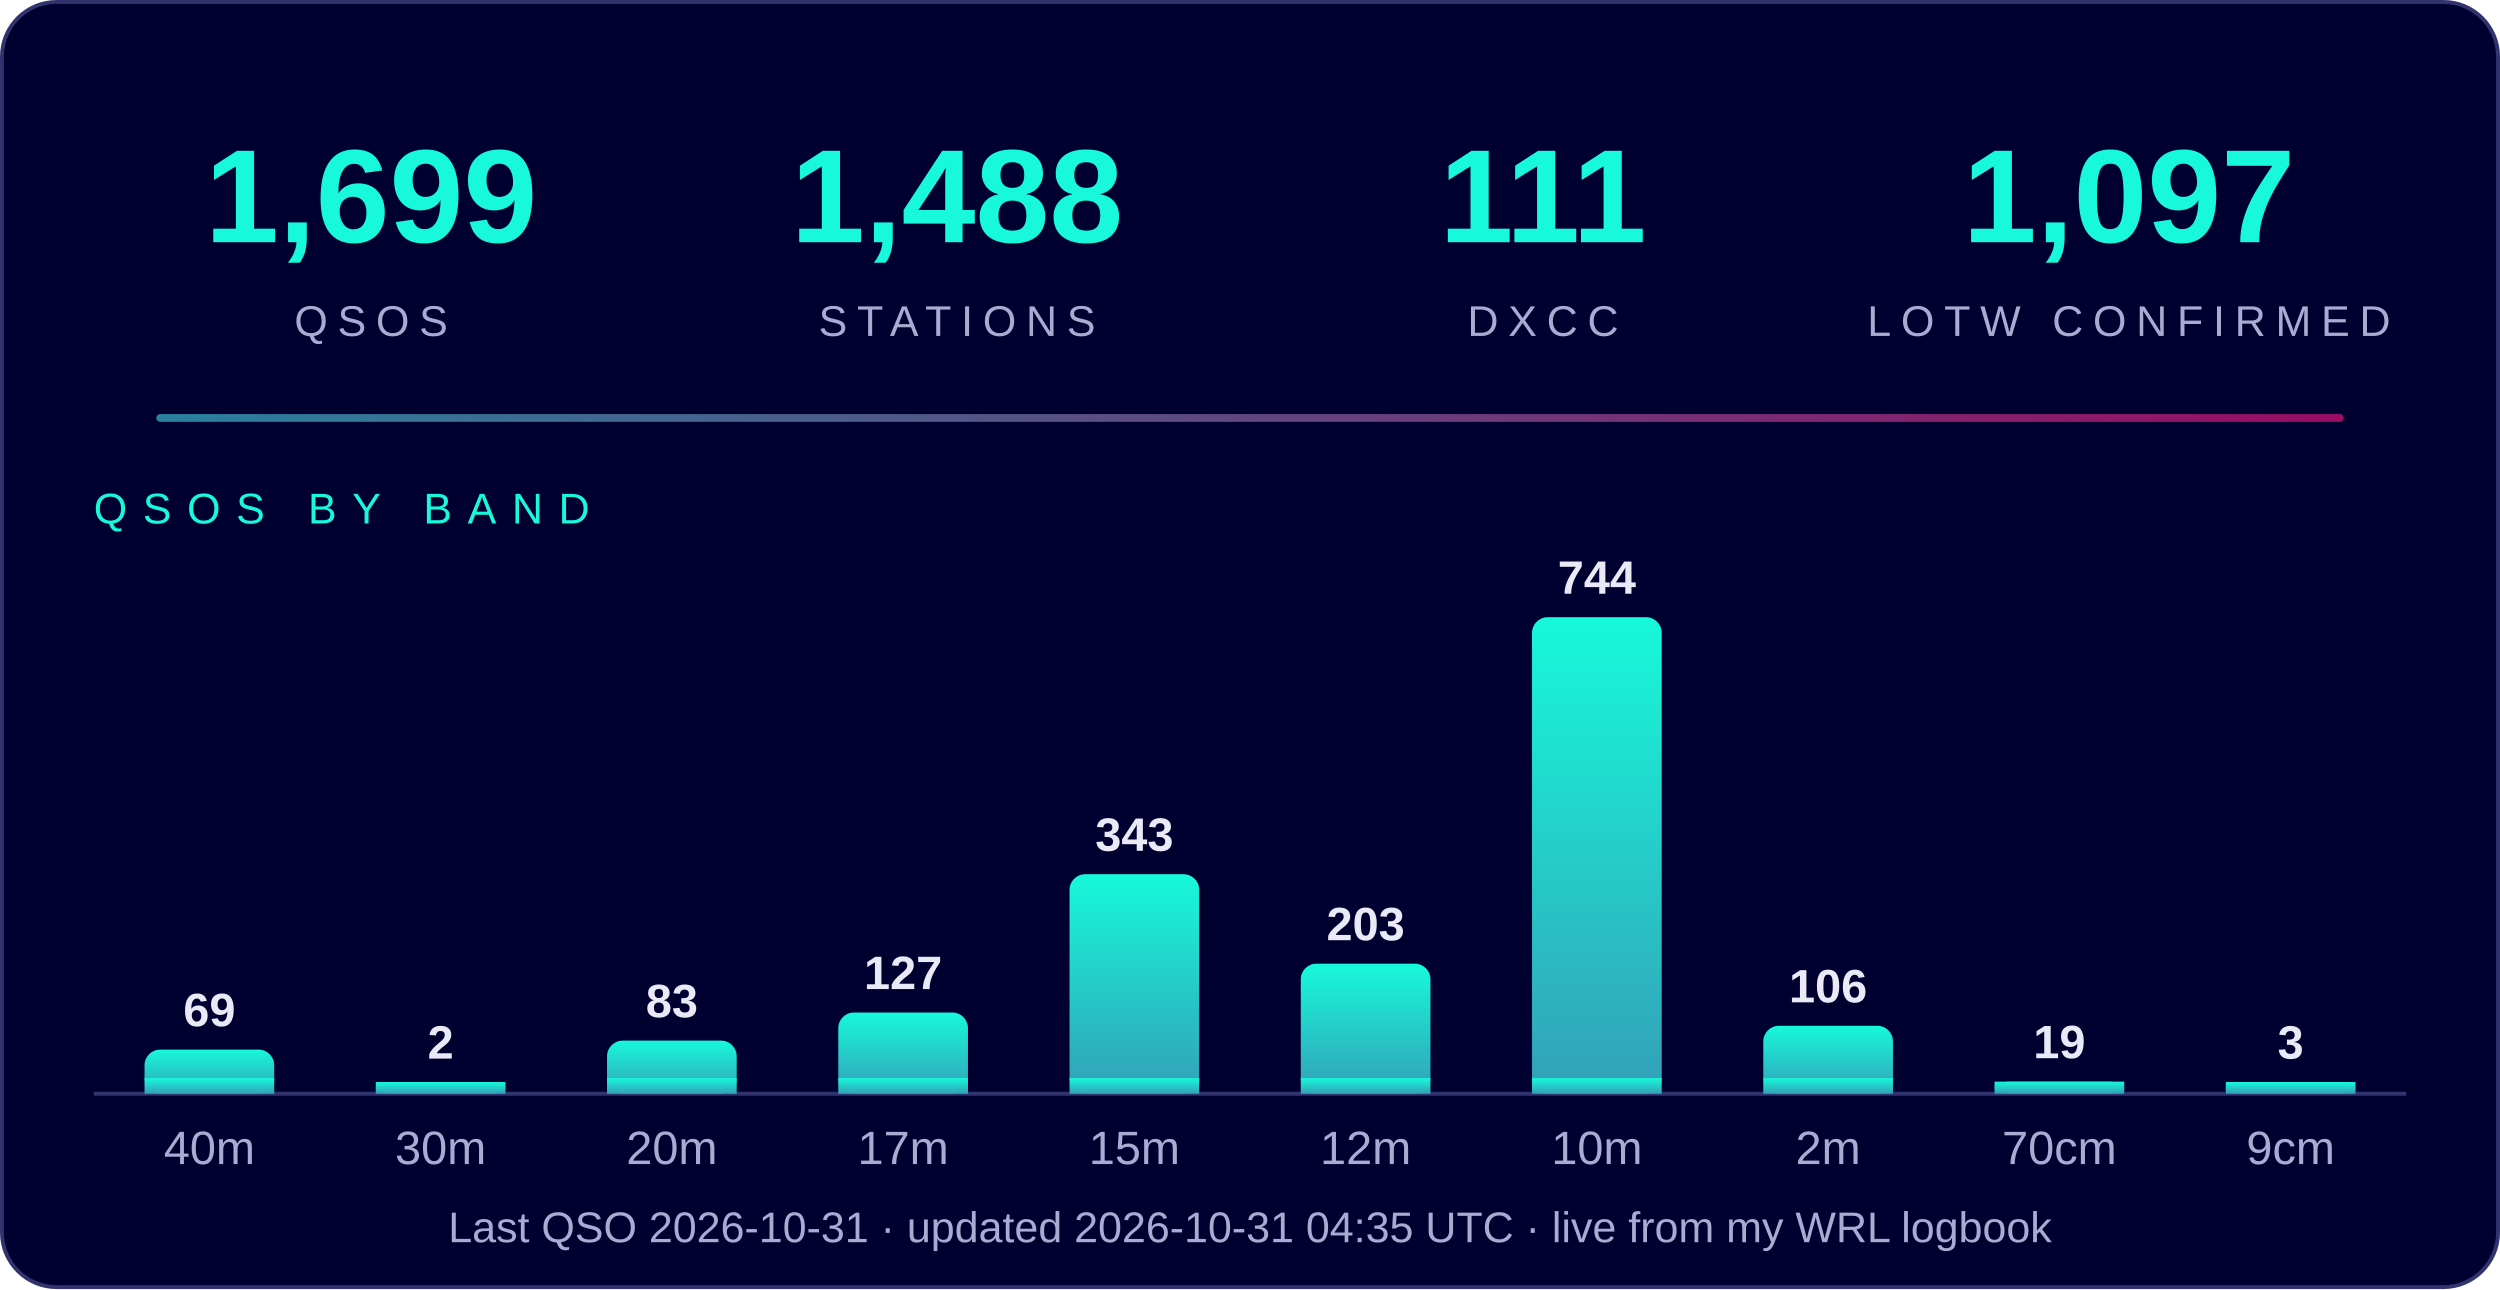
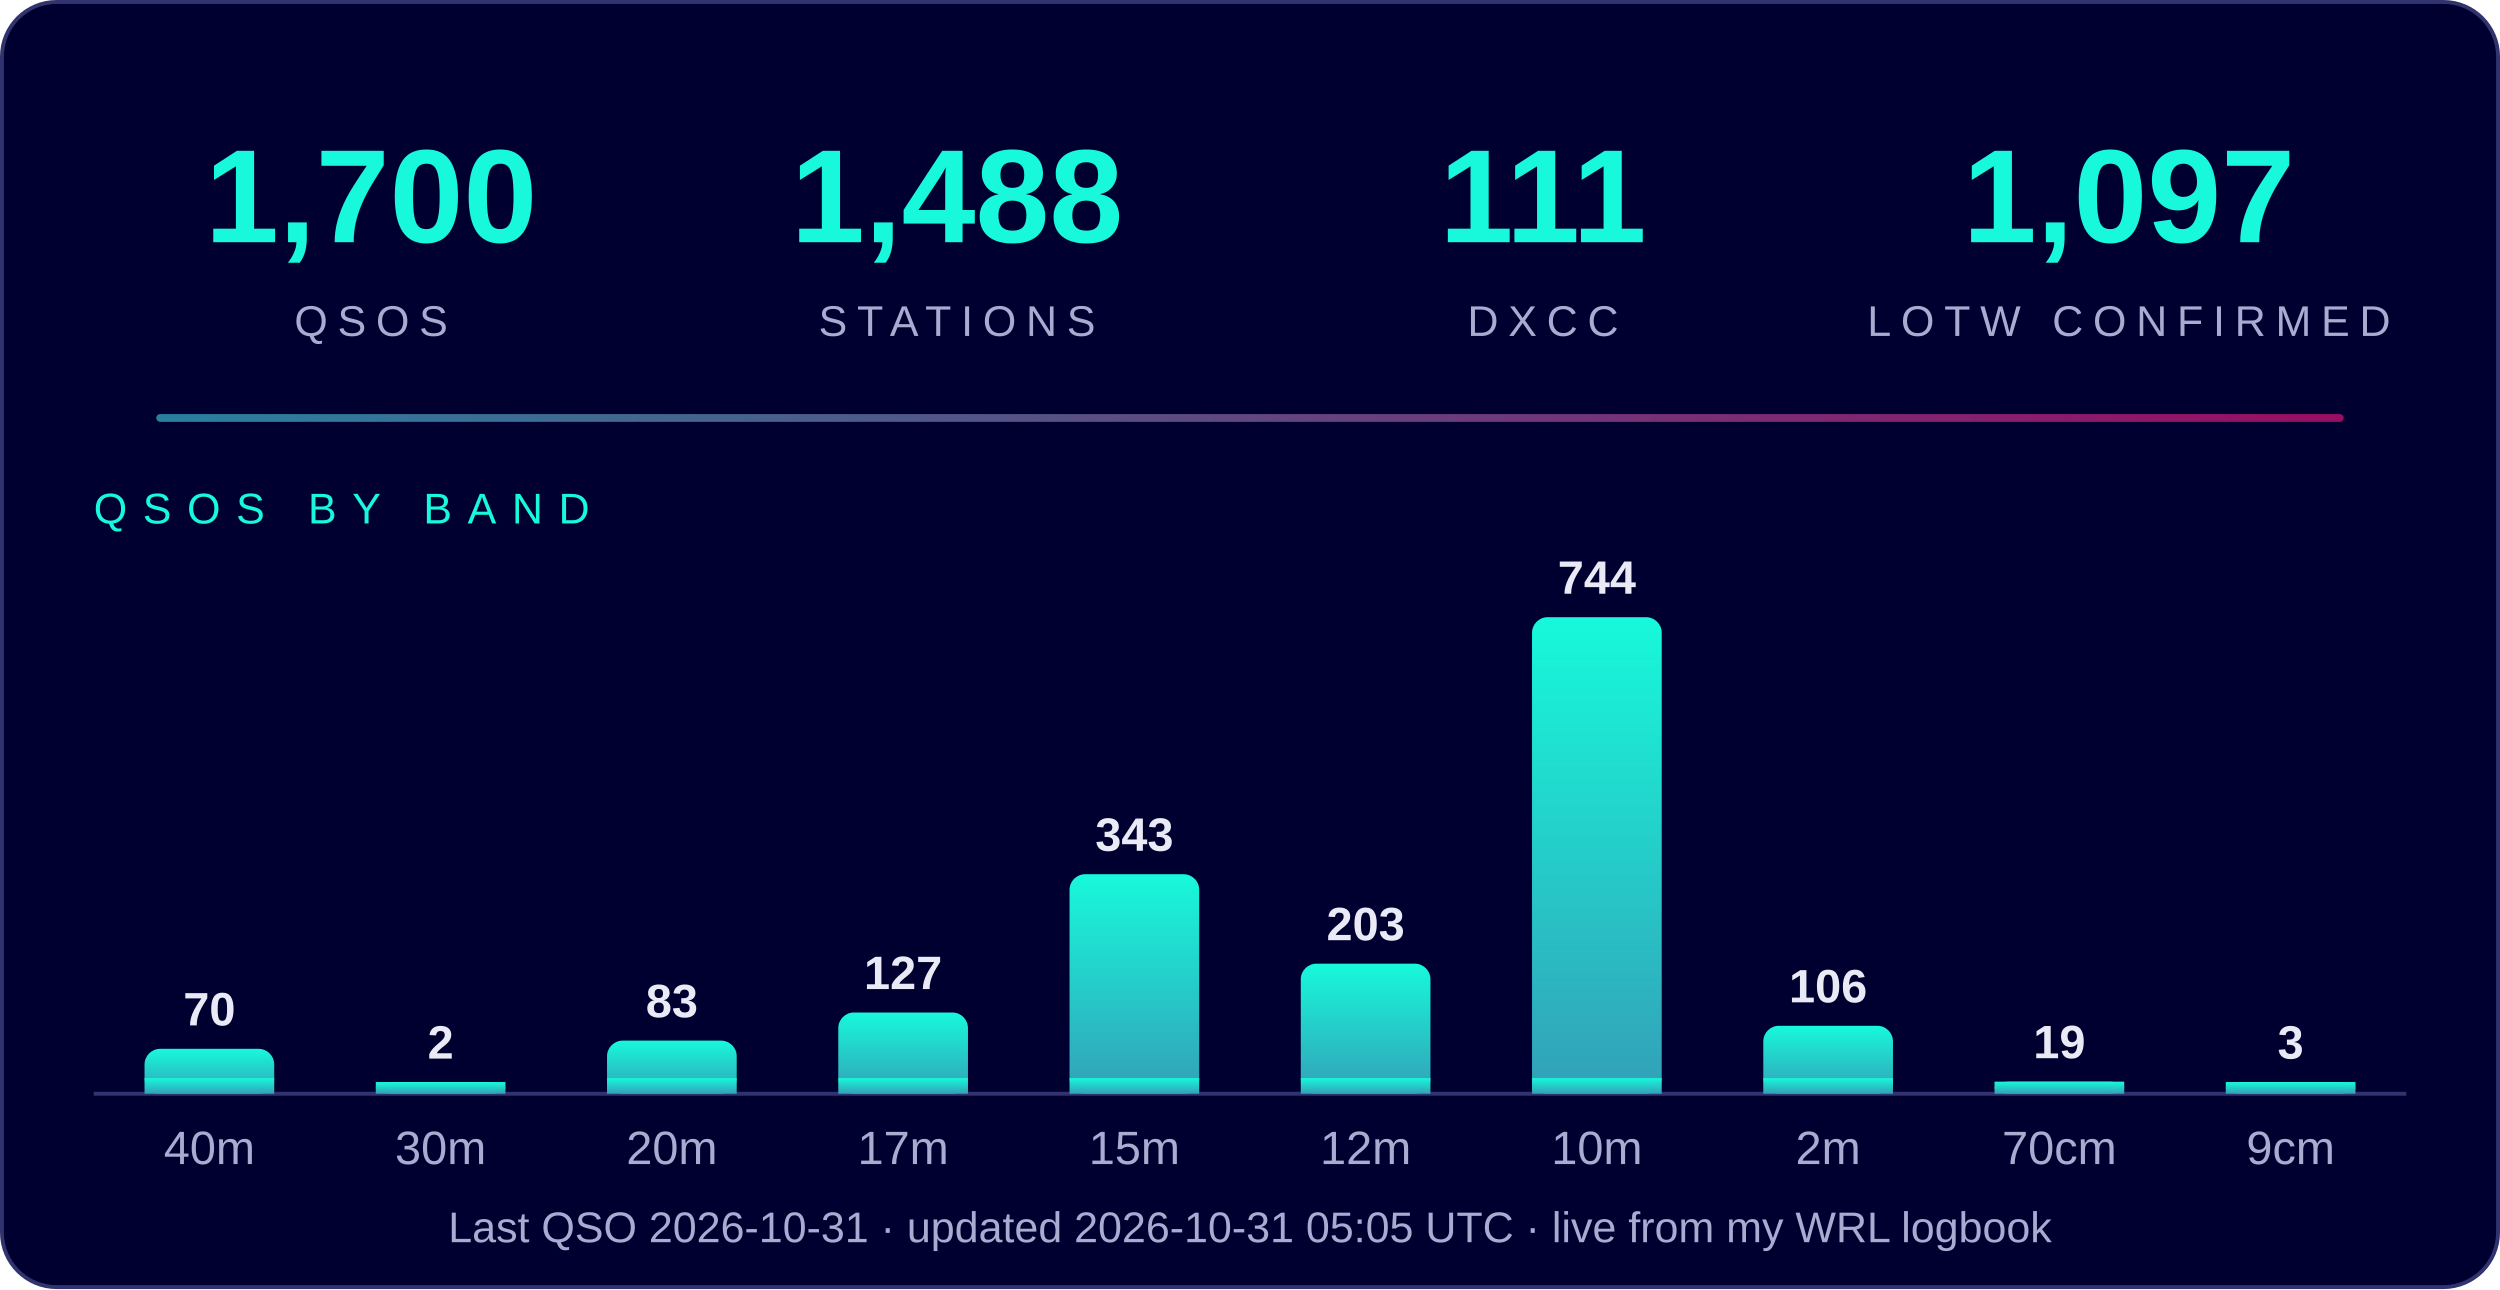
<svg xmlns="http://www.w3.org/2000/svg" width="640" height="330" viewBox="0 0 640 330" font-family="Segoe UI, Arial, Helvetica, sans-serif">
  <defs>
    <linearGradient id="g" x1="0" y1="1" x2="0" y2="0">
      <stop offset="0" stop-color="#33a0b8" />
      <stop offset="1" stop-color="#17f9da" />
    </linearGradient>
    <linearGradient id="line" x1="0" x2="1">
      <stop offset="0" stop-color="#33a0b8" />
      <stop offset="1" stop-color="#c0106f" />
    </linearGradient>
  </defs>
  <rect x="0.5" y="0.5" width="639" height="329" rx="14" fill="#000030" stroke="#31336e" />
-   <text x="95" y="62" text-anchor="middle" font-size="34" font-weight="800" fill="#17f9da">1,699</text>
+   <text x="95" y="62" text-anchor="middle" font-size="34" font-weight="800" fill="#17f9da">1,700</text>
  <text x="95" y="86" text-anchor="middle" font-size="11" letter-spacing="2.5" fill="#a9abd0">QSOS</text>
  <text x="245" y="62" text-anchor="middle" font-size="34" font-weight="800" fill="#17f9da">1,488</text>
  <text x="245" y="86" text-anchor="middle" font-size="11" letter-spacing="2.5" fill="#a9abd0">STATIONS</text>
  <text x="395" y="62" text-anchor="middle" font-size="34" font-weight="800" fill="#17f9da">111</text>
  <text x="395" y="86" text-anchor="middle" font-size="11" letter-spacing="2.5" fill="#a9abd0">DXCC</text>
  <text x="545" y="62" text-anchor="middle" font-size="34" font-weight="800" fill="#17f9da">1,097</text>
  <text x="545" y="86" text-anchor="middle" font-size="11" letter-spacing="2.5" fill="#a9abd0">LOTW CONFIRMED</text>
  <rect x="40" y="106" width="560" height="2" rx="1" fill="url(#line)" opacity="0.8" />
  <text x="24" y="134" font-size="11" letter-spacing="4" fill="#17f9da">QSOS BY BAND</text>
  <line x1="24" y1="280" x2="616" y2="280" stroke="#31336e" />
-   <rect x="37.0" y="268.7" width="33.2" height="11.3" rx="4" fill="url(#g)" />
+   <rect x="37.0" y="268.5" width="33.2" height="11.5" rx="4" fill="url(#g)" />
  <rect x="37.0" y="276.0" width="33.2" height="4.0" fill="url(#g)" />
-   <text x="53.6" y="262.7" text-anchor="middle" font-size="12" font-weight="bold" fill="#e9eaf5">69</text>
+   <text x="53.6" y="262.5" text-anchor="middle" font-size="12" font-weight="bold" fill="#e9eaf5">70</text>
  <text x="53.6" y="298" text-anchor="middle" font-size="12" fill="#a9abd0">40m</text>
  <rect x="96.2" y="277.0" width="33.2" height="3.0" rx="4" fill="url(#g)" />
  <rect x="96.2" y="277.0" width="33.2" height="3.0" fill="url(#g)" />
  <text x="112.8" y="271.0" text-anchor="middle" font-size="12" font-weight="bold" fill="#e9eaf5">2</text>
  <text x="112.8" y="298" text-anchor="middle" font-size="12" fill="#a9abd0">30m</text>
  <rect x="155.4" y="266.4" width="33.2" height="13.6" rx="4" fill="url(#g)" />
  <rect x="155.4" y="276.0" width="33.2" height="4.0" fill="url(#g)" />
  <text x="172.0" y="260.4" text-anchor="middle" font-size="12" font-weight="bold" fill="#e9eaf5">83</text>
  <text x="172.0" y="298" text-anchor="middle" font-size="12" fill="#a9abd0">20m</text>
  <rect x="214.6" y="259.2" width="33.2" height="20.8" rx="4" fill="url(#g)" />
  <rect x="214.6" y="276.0" width="33.2" height="4.0" fill="url(#g)" />
  <text x="231.2" y="253.2" text-anchor="middle" font-size="12" font-weight="bold" fill="#e9eaf5">127</text>
  <text x="231.2" y="298" text-anchor="middle" font-size="12" fill="#a9abd0">17m</text>
  <rect x="273.8" y="223.8" width="33.2" height="56.2" rx="4" fill="url(#g)" />
  <rect x="273.8" y="276.0" width="33.2" height="4.0" fill="url(#g)" />
  <text x="290.4" y="217.8" text-anchor="middle" font-size="12" font-weight="bold" fill="#e9eaf5">343</text>
  <text x="290.4" y="298" text-anchor="middle" font-size="12" fill="#a9abd0">15m</text>
  <rect x="333.0" y="246.7" width="33.2" height="33.3" rx="4" fill="url(#g)" />
  <rect x="333.0" y="276.0" width="33.2" height="4.0" fill="url(#g)" />
  <text x="349.6" y="240.7" text-anchor="middle" font-size="12" font-weight="bold" fill="#e9eaf5">203</text>
  <text x="349.6" y="298" text-anchor="middle" font-size="12" fill="#a9abd0">12m</text>
  <rect x="392.2" y="158.0" width="33.2" height="122.0" rx="4" fill="url(#g)" />
  <rect x="392.2" y="276.0" width="33.2" height="4.0" fill="url(#g)" />
  <text x="408.8" y="152.0" text-anchor="middle" font-size="12" font-weight="bold" fill="#e9eaf5">744</text>
  <text x="408.8" y="298" text-anchor="middle" font-size="12" fill="#a9abd0">10m</text>
  <rect x="451.4" y="262.6" width="33.2" height="17.4" rx="4" fill="url(#g)" />
  <rect x="451.4" y="276.0" width="33.2" height="4.0" fill="url(#g)" />
  <text x="468.0" y="256.6" text-anchor="middle" font-size="12" font-weight="bold" fill="#e9eaf5">106</text>
  <text x="468.0" y="298" text-anchor="middle" font-size="12" fill="#a9abd0">2m</text>
  <rect x="510.6" y="276.9" width="33.2" height="3.1" rx="4" fill="url(#g)" />
  <rect x="510.6" y="276.9" width="33.2" height="3.1" fill="url(#g)" />
  <text x="527.2" y="270.9" text-anchor="middle" font-size="12" font-weight="bold" fill="#e9eaf5">19</text>
  <text x="527.2" y="298" text-anchor="middle" font-size="12" fill="#a9abd0">70cm</text>
  <rect x="569.8" y="277.0" width="33.2" height="3.0" rx="4" fill="url(#g)" />
  <rect x="569.8" y="277.0" width="33.2" height="3.0" fill="url(#g)" />
  <text x="586.4" y="271.0" text-anchor="middle" font-size="12" font-weight="bold" fill="#e9eaf5">3</text>
  <text x="586.4" y="298" text-anchor="middle" font-size="12" fill="#a9abd0">9cm</text>
-   <text x="320" y="318" text-anchor="middle" font-size="11" fill="#a9abd0">Last QSO 2026-10-31  ·  updated 2026-10-31 04:35 UTC  ·  live from my WRL logbook</text>
+   <text x="320" y="318" text-anchor="middle" font-size="11" fill="#a9abd0">Last QSO 2026-10-31  ·  updated 2026-10-31 05:05 UTC  ·  live from my WRL logbook</text>
</svg>
